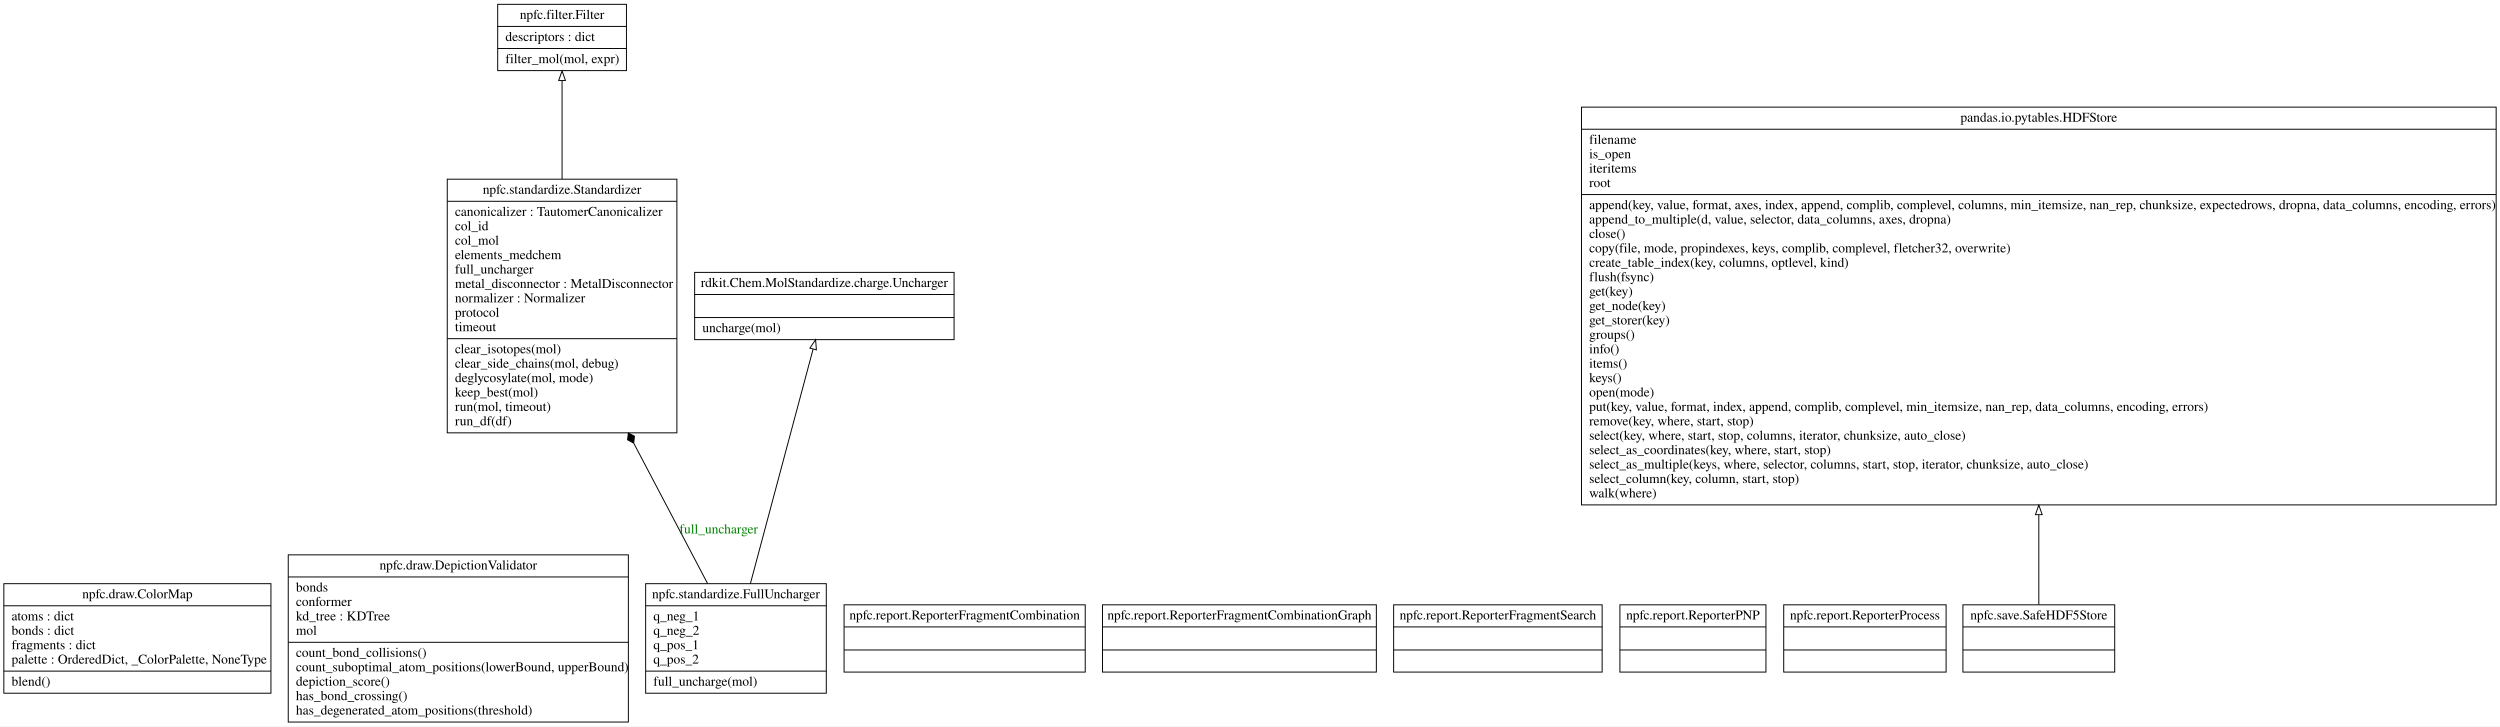
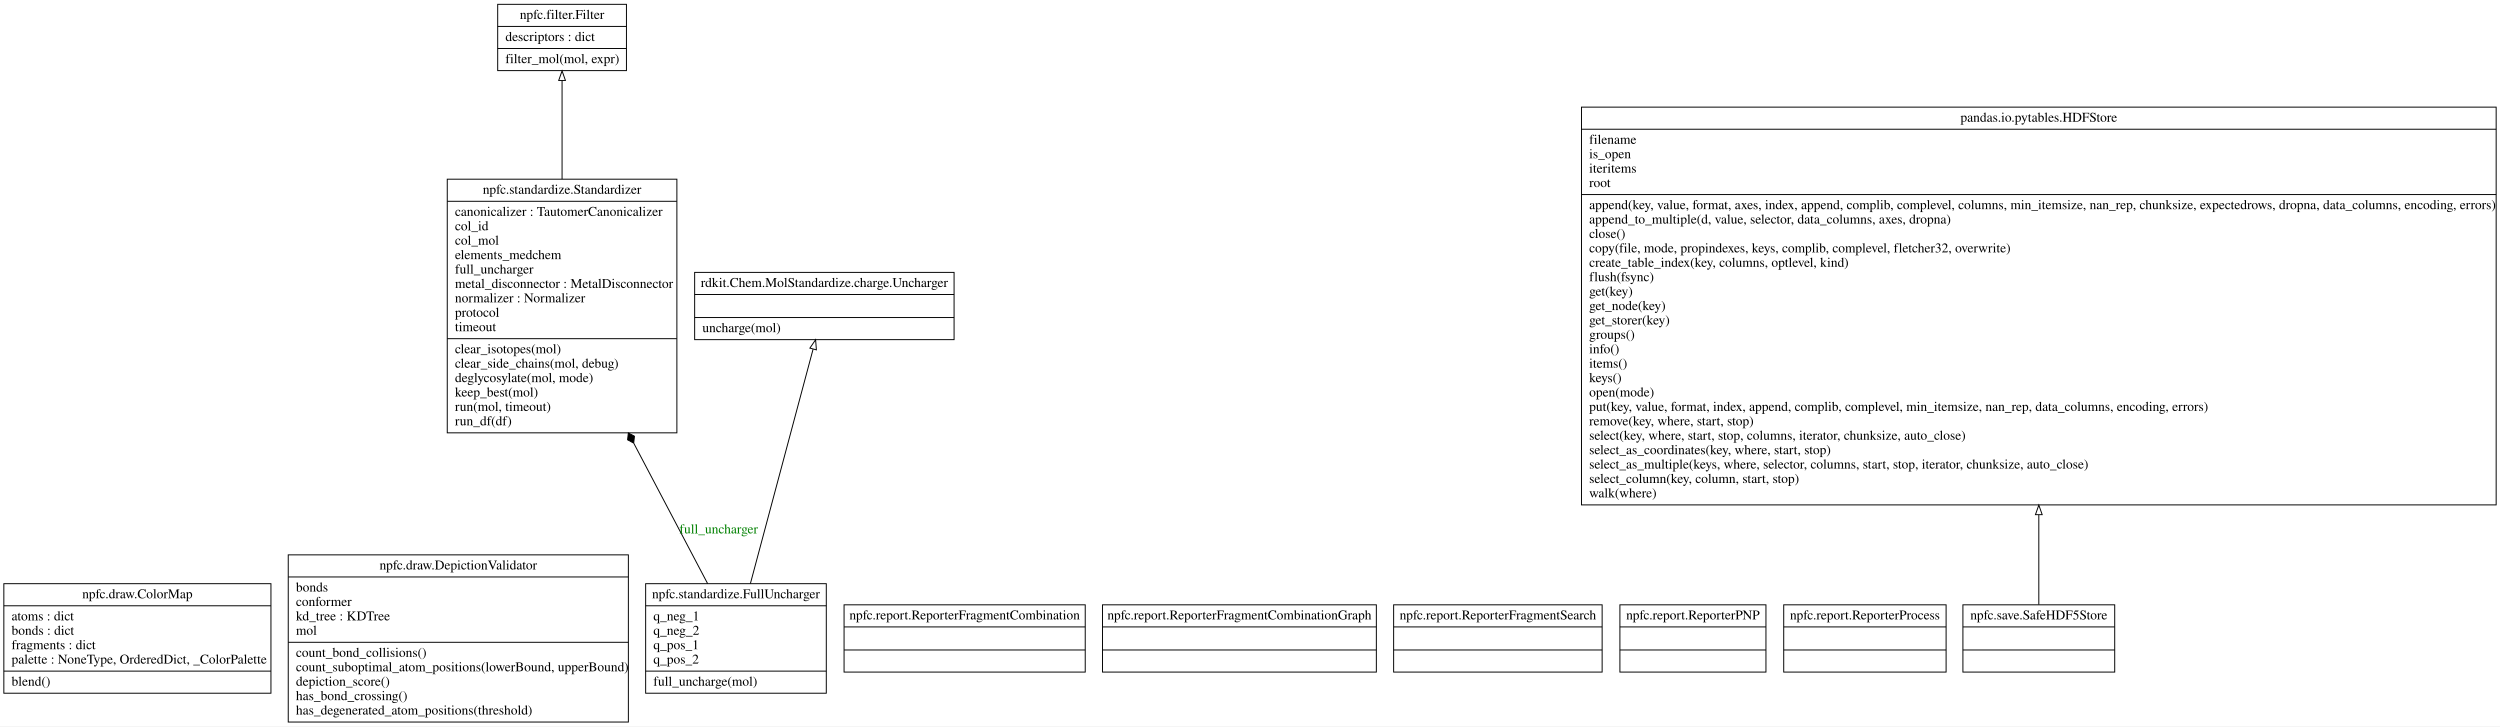
<svg xmlns="http://www.w3.org/2000/svg" width="2602pt" height="756pt" viewBox="0.00 0.00 2602.00 756.00">
  <g id="graph0" class="graph" transform="scale(1 1) rotate(0) translate(4 752)">
    <polygon fill="white" stroke="none" points="-4,4 -4,-752 2598,-752 2598,4 -4,4" />
    <g id="node1" class="node">
      <polygon fill="none" stroke="black" points="0,-30.5 0,-144.5 278,-144.5 278,-30.5 0,-30.5" />
      <text text-anchor="middle" x="139" y="-129.3" font-family="Times,serif" font-size="14.00">npfc.draw.ColorMap</text>
      <polyline fill="none" stroke="black" points="0,-121.5 278,-121.5 " />
      <text text-anchor="start" x="8" y="-106.3" font-family="Times,serif" font-size="14.00">atoms : dict</text>
      <text text-anchor="start" x="8" y="-91.3" font-family="Times,serif" font-size="14.00">bonds : dict</text>
      <text text-anchor="start" x="8" y="-76.3" font-family="Times,serif" font-size="14.00">fragments : dict</text>
-       <text text-anchor="start" x="8" y="-61.3" font-family="Times,serif" font-size="14.00">palette : OrderedDict, _ColorPalette, NoneType</text>
+       <text text-anchor="start" x="8" y="-61.3" font-family="Times,serif" font-size="14.00">palette : NoneType, OrderedDict, _ColorPalette</text>
      <polyline fill="none" stroke="black" points="0,-53.5 278,-53.5 " />
      <text text-anchor="start" x="8" y="-38.3" font-family="Times,serif" font-size="14.00">blend()</text>
    </g>
    <g id="node2" class="node">
      <polygon fill="none" stroke="black" points="296,-0.5 296,-174.5 650,-174.5 650,-0.5 296,-0.5" />
      <text text-anchor="middle" x="473" y="-159.3" font-family="Times,serif" font-size="14.00">npfc.draw.DepictionValidator</text>
      <polyline fill="none" stroke="black" points="296,-151.5 650,-151.5 " />
      <text text-anchor="start" x="304" y="-136.3" font-family="Times,serif" font-size="14.00">bonds</text>
      <text text-anchor="start" x="304" y="-121.3" font-family="Times,serif" font-size="14.00">conformer</text>
      <text text-anchor="start" x="304" y="-106.3" font-family="Times,serif" font-size="14.00">kd_tree : KDTree</text>
      <text text-anchor="start" x="304" y="-91.3" font-family="Times,serif" font-size="14.00">mol</text>
      <polyline fill="none" stroke="black" points="296,-83.5 650,-83.5 " />
      <text text-anchor="start" x="304" y="-68.3" font-family="Times,serif" font-size="14.00">count_bond_collisions()</text>
      <text text-anchor="start" x="304" y="-53.3" font-family="Times,serif" font-size="14.00">count_suboptimal_atom_positions(lowerBound, upperBound)</text>
      <text text-anchor="start" x="304" y="-38.3" font-family="Times,serif" font-size="14.00">depiction_score()</text>
      <text text-anchor="start" x="304" y="-23.3" font-family="Times,serif" font-size="14.00">has_bond_crossing()</text>
      <text text-anchor="start" x="304" y="-8.3" font-family="Times,serif" font-size="14.00">has_degenerated_atom_positions(threshold)</text>
    </g>
    <g id="node3" class="node">
      <polygon fill="none" stroke="black" points="514,-678.5 514,-747.5 648,-747.5 648,-678.5 514,-678.5" />
      <text text-anchor="middle" x="581" y="-732.3" font-family="Times,serif" font-size="14.00">npfc.filter.Filter</text>
      <polyline fill="none" stroke="black" points="514,-724.5 648,-724.5 " />
      <text text-anchor="start" x="522" y="-709.3" font-family="Times,serif" font-size="14.00">descriptors : dict</text>
      <polyline fill="none" stroke="black" points="514,-701.5 648,-701.5 " />
      <text text-anchor="start" x="522" y="-686.3" font-family="Times,serif" font-size="14.00">filter_mol(mol, expr)</text>
    </g>
    <g id="node4" class="node">
      <polygon fill="none" stroke="black" points="874.5,-52.5 874.5,-122.5 1125.5,-122.5 1125.5,-52.5 874.5,-52.5" />
      <text text-anchor="middle" x="1000" y="-107.3" font-family="Times,serif" font-size="14.00">npfc.report.ReporterFragmentCombination</text>
      <polyline fill="none" stroke="black" points="874.5,-99.5 1125.5,-99.5 " />
      <polyline fill="none" stroke="black" points="874.5,-75.5 1125.5,-75.5 " />
      <text text-anchor="middle" x="1000" y="-60.3" font-family="Times,serif" font-size="14.00"> </text>
    </g>
    <g id="node5" class="node">
      <polygon fill="none" stroke="black" points="1143.5,-52.5 1143.5,-122.5 1428.5,-122.5 1428.5,-52.5 1143.5,-52.5" />
      <text text-anchor="middle" x="1286" y="-107.3" font-family="Times,serif" font-size="14.00">npfc.report.ReporterFragmentCombinationGraph</text>
      <polyline fill="none" stroke="black" points="1143.5,-99.5 1428.5,-99.5 " />
      <polyline fill="none" stroke="black" points="1143.5,-75.5 1428.5,-75.5 " />
      <text text-anchor="middle" x="1286" y="-60.3" font-family="Times,serif" font-size="14.00"> </text>
    </g>
    <g id="node6" class="node">
      <polygon fill="none" stroke="black" points="1446.5,-52.5 1446.5,-122.5 1663.5,-122.5 1663.5,-52.5 1446.5,-52.5" />
      <text text-anchor="middle" x="1555" y="-107.3" font-family="Times,serif" font-size="14.00">npfc.report.ReporterFragmentSearch</text>
      <polyline fill="none" stroke="black" points="1446.5,-99.5 1663.5,-99.5 " />
      <polyline fill="none" stroke="black" points="1446.5,-75.5 1663.5,-75.5 " />
      <text text-anchor="middle" x="1555" y="-60.3" font-family="Times,serif" font-size="14.00"> </text>
    </g>
    <g id="node7" class="node">
      <polygon fill="none" stroke="black" points="1682,-52.5 1682,-122.5 1834,-122.5 1834,-52.5 1682,-52.5" />
      <text text-anchor="middle" x="1758" y="-107.3" font-family="Times,serif" font-size="14.00">npfc.report.ReporterPNP</text>
      <polyline fill="none" stroke="black" points="1682,-99.5 1834,-99.5 " />
      <polyline fill="none" stroke="black" points="1682,-75.5 1834,-75.5 " />
      <text text-anchor="middle" x="1758" y="-60.3" font-family="Times,serif" font-size="14.00"> </text>
    </g>
    <g id="node8" class="node">
      <polygon fill="none" stroke="black" points="1852.5,-52.5 1852.5,-122.5 2021.5,-122.5 2021.5,-52.5 1852.5,-52.5" />
      <text text-anchor="middle" x="1937" y="-107.3" font-family="Times,serif" font-size="14.00">npfc.report.ReporterProcess</text>
      <polyline fill="none" stroke="black" points="1852.5,-99.5 2021.5,-99.5 " />
      <polyline fill="none" stroke="black" points="1852.5,-75.5 2021.5,-75.5 " />
      <text text-anchor="middle" x="1937" y="-60.3" font-family="Times,serif" font-size="14.00"> </text>
    </g>
    <g id="node9" class="node">
      <polygon fill="none" stroke="black" points="2039,-52.5 2039,-122.5 2197,-122.5 2197,-52.5 2039,-52.5" />
      <text text-anchor="middle" x="2118" y="-107.3" font-family="Times,serif" font-size="14.00">npfc.save.SafeHDF5Store</text>
      <polyline fill="none" stroke="black" points="2039,-99.5 2197,-99.5 " />
      <polyline fill="none" stroke="black" points="2039,-75.5 2197,-75.5 " />
      <text text-anchor="middle" x="2118" y="-60.3" font-family="Times,serif" font-size="14.00"> </text>
    </g>
    <g id="node12" class="node">
      <polygon fill="none" stroke="black" points="1642,-226.5 1642,-640.5 2594,-640.5 2594,-226.5 1642,-226.5" />
      <text text-anchor="middle" x="2118" y="-625.3" font-family="Times,serif" font-size="14.00">pandas.io.pytables.HDFStore</text>
      <polyline fill="none" stroke="black" points="1642,-617.5 2594,-617.5 " />
      <text text-anchor="start" x="1650" y="-602.3" font-family="Times,serif" font-size="14.00">filename</text>
      <text text-anchor="start" x="1650" y="-587.3" font-family="Times,serif" font-size="14.00">is_open</text>
      <text text-anchor="start" x="1650" y="-572.3" font-family="Times,serif" font-size="14.00">iteritems</text>
      <text text-anchor="start" x="1650" y="-557.3" font-family="Times,serif" font-size="14.00">root</text>
      <polyline fill="none" stroke="black" points="1642,-549.5 2594,-549.5 " />
      <text text-anchor="start" x="1650" y="-534.3" font-family="Times,serif" font-size="14.00">append(key, value, format, axes, index, append, complib, complevel, columns, min_itemsize, nan_rep, chunksize, expectedrows, dropna, data_columns, encoding, errors)</text>
      <text text-anchor="start" x="1650" y="-519.3" font-family="Times,serif" font-size="14.00">append_to_multiple(d, value, selector, data_columns, axes, dropna)</text>
      <text text-anchor="start" x="1650" y="-504.3" font-family="Times,serif" font-size="14.00">close()</text>
      <text text-anchor="start" x="1650" y="-489.3" font-family="Times,serif" font-size="14.00">copy(file, mode, propindexes, keys, complib, complevel, fletcher32, overwrite)</text>
      <text text-anchor="start" x="1650" y="-474.3" font-family="Times,serif" font-size="14.00">create_table_index(key, columns, optlevel, kind)</text>
      <text text-anchor="start" x="1650" y="-459.3" font-family="Times,serif" font-size="14.00">flush(fsync)</text>
      <text text-anchor="start" x="1650" y="-444.3" font-family="Times,serif" font-size="14.00">get(key)</text>
      <text text-anchor="start" x="1650" y="-429.3" font-family="Times,serif" font-size="14.00">get_node(key)</text>
      <text text-anchor="start" x="1650" y="-414.3" font-family="Times,serif" font-size="14.00">get_storer(key)</text>
      <text text-anchor="start" x="1650" y="-399.3" font-family="Times,serif" font-size="14.00">groups()</text>
      <text text-anchor="start" x="1650" y="-384.3" font-family="Times,serif" font-size="14.00">info()</text>
      <text text-anchor="start" x="1650" y="-369.3" font-family="Times,serif" font-size="14.00">items()</text>
      <text text-anchor="start" x="1650" y="-354.3" font-family="Times,serif" font-size="14.00">keys()</text>
      <text text-anchor="start" x="1650" y="-339.3" font-family="Times,serif" font-size="14.00">open(mode)</text>
      <text text-anchor="start" x="1650" y="-324.3" font-family="Times,serif" font-size="14.00">put(key, value, format, index, append, complib, complevel, min_itemsize, nan_rep, data_columns, encoding, errors)</text>
      <text text-anchor="start" x="1650" y="-309.3" font-family="Times,serif" font-size="14.00">remove(key, where, start, stop)</text>
      <text text-anchor="start" x="1650" y="-294.3" font-family="Times,serif" font-size="14.00">select(key, where, start, stop, columns, iterator, chunksize, auto_close)</text>
      <text text-anchor="start" x="1650" y="-279.3" font-family="Times,serif" font-size="14.00">select_as_coordinates(key, where, start, stop)</text>
      <text text-anchor="start" x="1650" y="-264.3" font-family="Times,serif" font-size="14.00">select_as_multiple(keys, where, selector, columns, start, stop, iterator, chunksize, auto_close)</text>
      <text text-anchor="start" x="1650" y="-249.3" font-family="Times,serif" font-size="14.00">select_column(key, column, start, stop)</text>
      <text text-anchor="start" x="1650" y="-234.3" font-family="Times,serif" font-size="14.00">walk(where)</text>
    </g>
    <g id="edge1" class="edge">
      <path fill="none" stroke="black" d="M2118,-122.742C2118,-146.275 2118,-179.739 2118,-216.039" />
      <polygon fill="none" stroke="black" points="2114.5,-216.347 2118,-226.347 2121.5,-216.347 2114.5,-216.347" />
    </g>
    <g id="node10" class="node">
      <polygon fill="none" stroke="black" points="668,-30.5 668,-144.5 856,-144.5 856,-30.5 668,-30.5" />
      <text text-anchor="middle" x="762" y="-129.3" font-family="Times,serif" font-size="14.00">npfc.standardize.FullUncharger</text>
      <polyline fill="none" stroke="black" points="668,-121.5 856,-121.5 " />
      <text text-anchor="start" x="676" y="-106.3" font-family="Times,serif" font-size="14.00">q_neg_1</text>
      <text text-anchor="start" x="676" y="-91.3" font-family="Times,serif" font-size="14.00">q_neg_2</text>
      <text text-anchor="start" x="676" y="-76.3" font-family="Times,serif" font-size="14.00">q_pos_1</text>
      <text text-anchor="start" x="676" y="-61.3" font-family="Times,serif" font-size="14.00">q_pos_2</text>
      <polyline fill="none" stroke="black" points="668,-53.5 856,-53.5 " />
      <text text-anchor="start" x="676" y="-38.3" font-family="Times,serif" font-size="14.00">full_uncharge(mol)</text>
    </g>
    <g id="node11" class="node">
      <polygon fill="none" stroke="black" points="461.5,-301.5 461.5,-565.5 700.5,-565.5 700.5,-301.5 461.5,-301.5" />
      <text text-anchor="middle" x="581" y="-550.3" font-family="Times,serif" font-size="14.00">npfc.standardize.Standardizer</text>
      <polyline fill="none" stroke="black" points="461.5,-542.5 700.5,-542.5 " />
      <text text-anchor="start" x="469.5" y="-527.3" font-family="Times,serif" font-size="14.00">canonicalizer : TautomerCanonicalizer</text>
      <text text-anchor="start" x="469.5" y="-512.3" font-family="Times,serif" font-size="14.00">col_id</text>
      <text text-anchor="start" x="469.5" y="-497.3" font-family="Times,serif" font-size="14.00">col_mol</text>
      <text text-anchor="start" x="469.5" y="-482.3" font-family="Times,serif" font-size="14.00">elements_medchem</text>
      <text text-anchor="start" x="469.5" y="-467.3" font-family="Times,serif" font-size="14.00">full_uncharger</text>
      <text text-anchor="start" x="469.5" y="-452.3" font-family="Times,serif" font-size="14.00">metal_disconnector : MetalDisconnector</text>
      <text text-anchor="start" x="469.5" y="-437.3" font-family="Times,serif" font-size="14.00">normalizer : Normalizer</text>
      <text text-anchor="start" x="469.5" y="-422.3" font-family="Times,serif" font-size="14.00">protocol</text>
      <text text-anchor="start" x="469.5" y="-407.3" font-family="Times,serif" font-size="14.00">timeout</text>
      <polyline fill="none" stroke="black" points="461.5,-399.5 700.5,-399.5 " />
      <text text-anchor="start" x="469.5" y="-384.3" font-family="Times,serif" font-size="14.00">clear_isotopes(mol)</text>
      <text text-anchor="start" x="469.5" y="-369.3" font-family="Times,serif" font-size="14.00">clear_side_chains(mol, debug)</text>
      <text text-anchor="start" x="469.5" y="-354.3" font-family="Times,serif" font-size="14.00">deglycosylate(mol, mode)</text>
      <text text-anchor="start" x="469.5" y="-339.3" font-family="Times,serif" font-size="14.00">keep_best(mol)</text>
      <text text-anchor="start" x="469.5" y="-324.3" font-family="Times,serif" font-size="14.00">run(mol, timeout)</text>
      <text text-anchor="start" x="469.5" y="-309.3" font-family="Times,serif" font-size="14.00">run_df(df)</text>
    </g>
    <g id="edge4" class="edge">
      <path fill="none" stroke="black" d="M732.516,-144.535C711.661,-184.171 682.714,-239.187 655.705,-290.52" />
      <polygon fill="black" stroke="black" points="655.562,-290.792 656.308,-297.964 649.974,-301.411 649.228,-294.239 655.562,-290.792" />
      <text text-anchor="middle" x="744" y="-196.8" font-family="Times,serif" font-size="14.00" fill="green">full_uncharger</text>
    </g>
    <g id="node13" class="node">
      <polygon fill="none" stroke="black" points="719,-398.5 719,-468.5 989,-468.5 989,-398.5 719,-398.5" />
      <text text-anchor="middle" x="854" y="-453.3" font-family="Times,serif" font-size="14.00">rdkit.Chem.MolStandardize.charge.Uncharger</text>
      <polyline fill="none" stroke="black" points="719,-445.5 989,-445.5 " />
      <polyline fill="none" stroke="black" points="719,-421.5 989,-421.5 " />
      <text text-anchor="start" x="727" y="-406.3" font-family="Times,serif" font-size="14.00">uncharge(mol)</text>
    </g>
    <g id="edge2" class="edge">
      <path fill="none" stroke="black" d="M776.986,-144.535C795.218,-212.705 825.615,-326.366 842.246,-388.549" />
      <polygon fill="none" stroke="black" points="838.926,-389.683 844.891,-398.439 845.688,-387.874 838.926,-389.683" />
    </g>
    <g id="edge3" class="edge">
      <path fill="none" stroke="black" d="M581,-565.53C581,-602.488 581,-640.178 581,-668.069" />
      <polygon fill="none" stroke="black" points="577.5,-668.256 581,-678.256 584.5,-668.256 577.5,-668.256" />
    </g>
  </g>
</svg>
